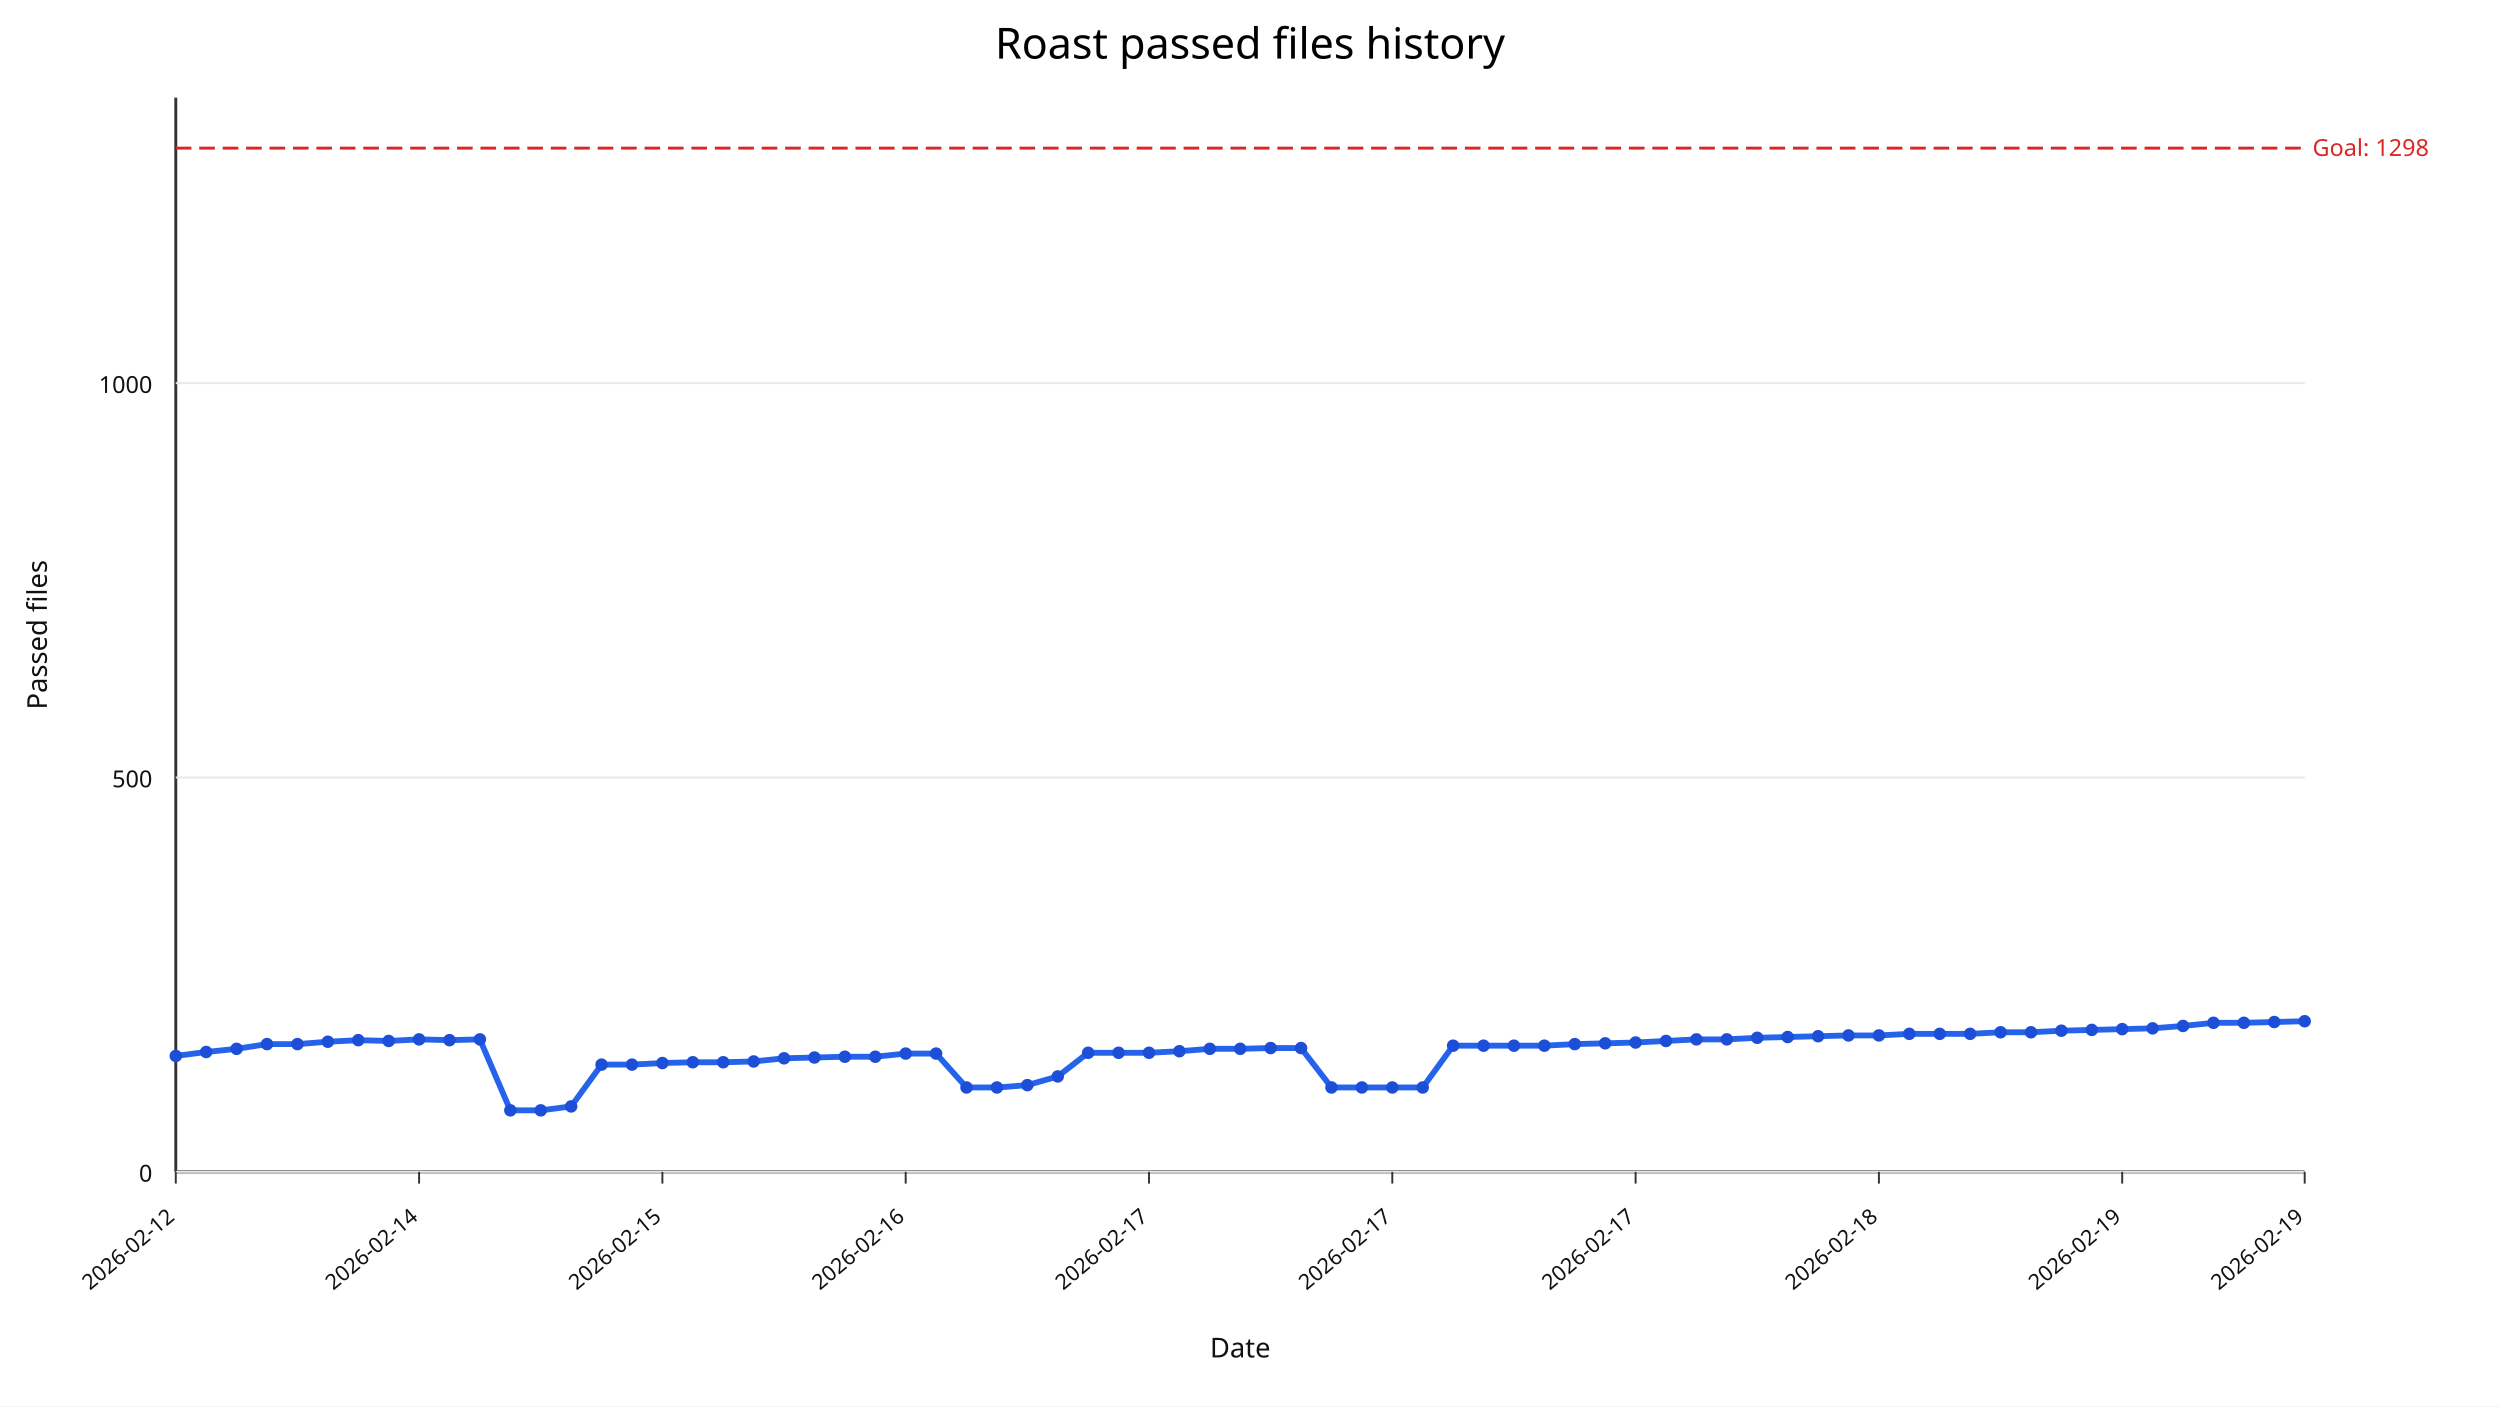
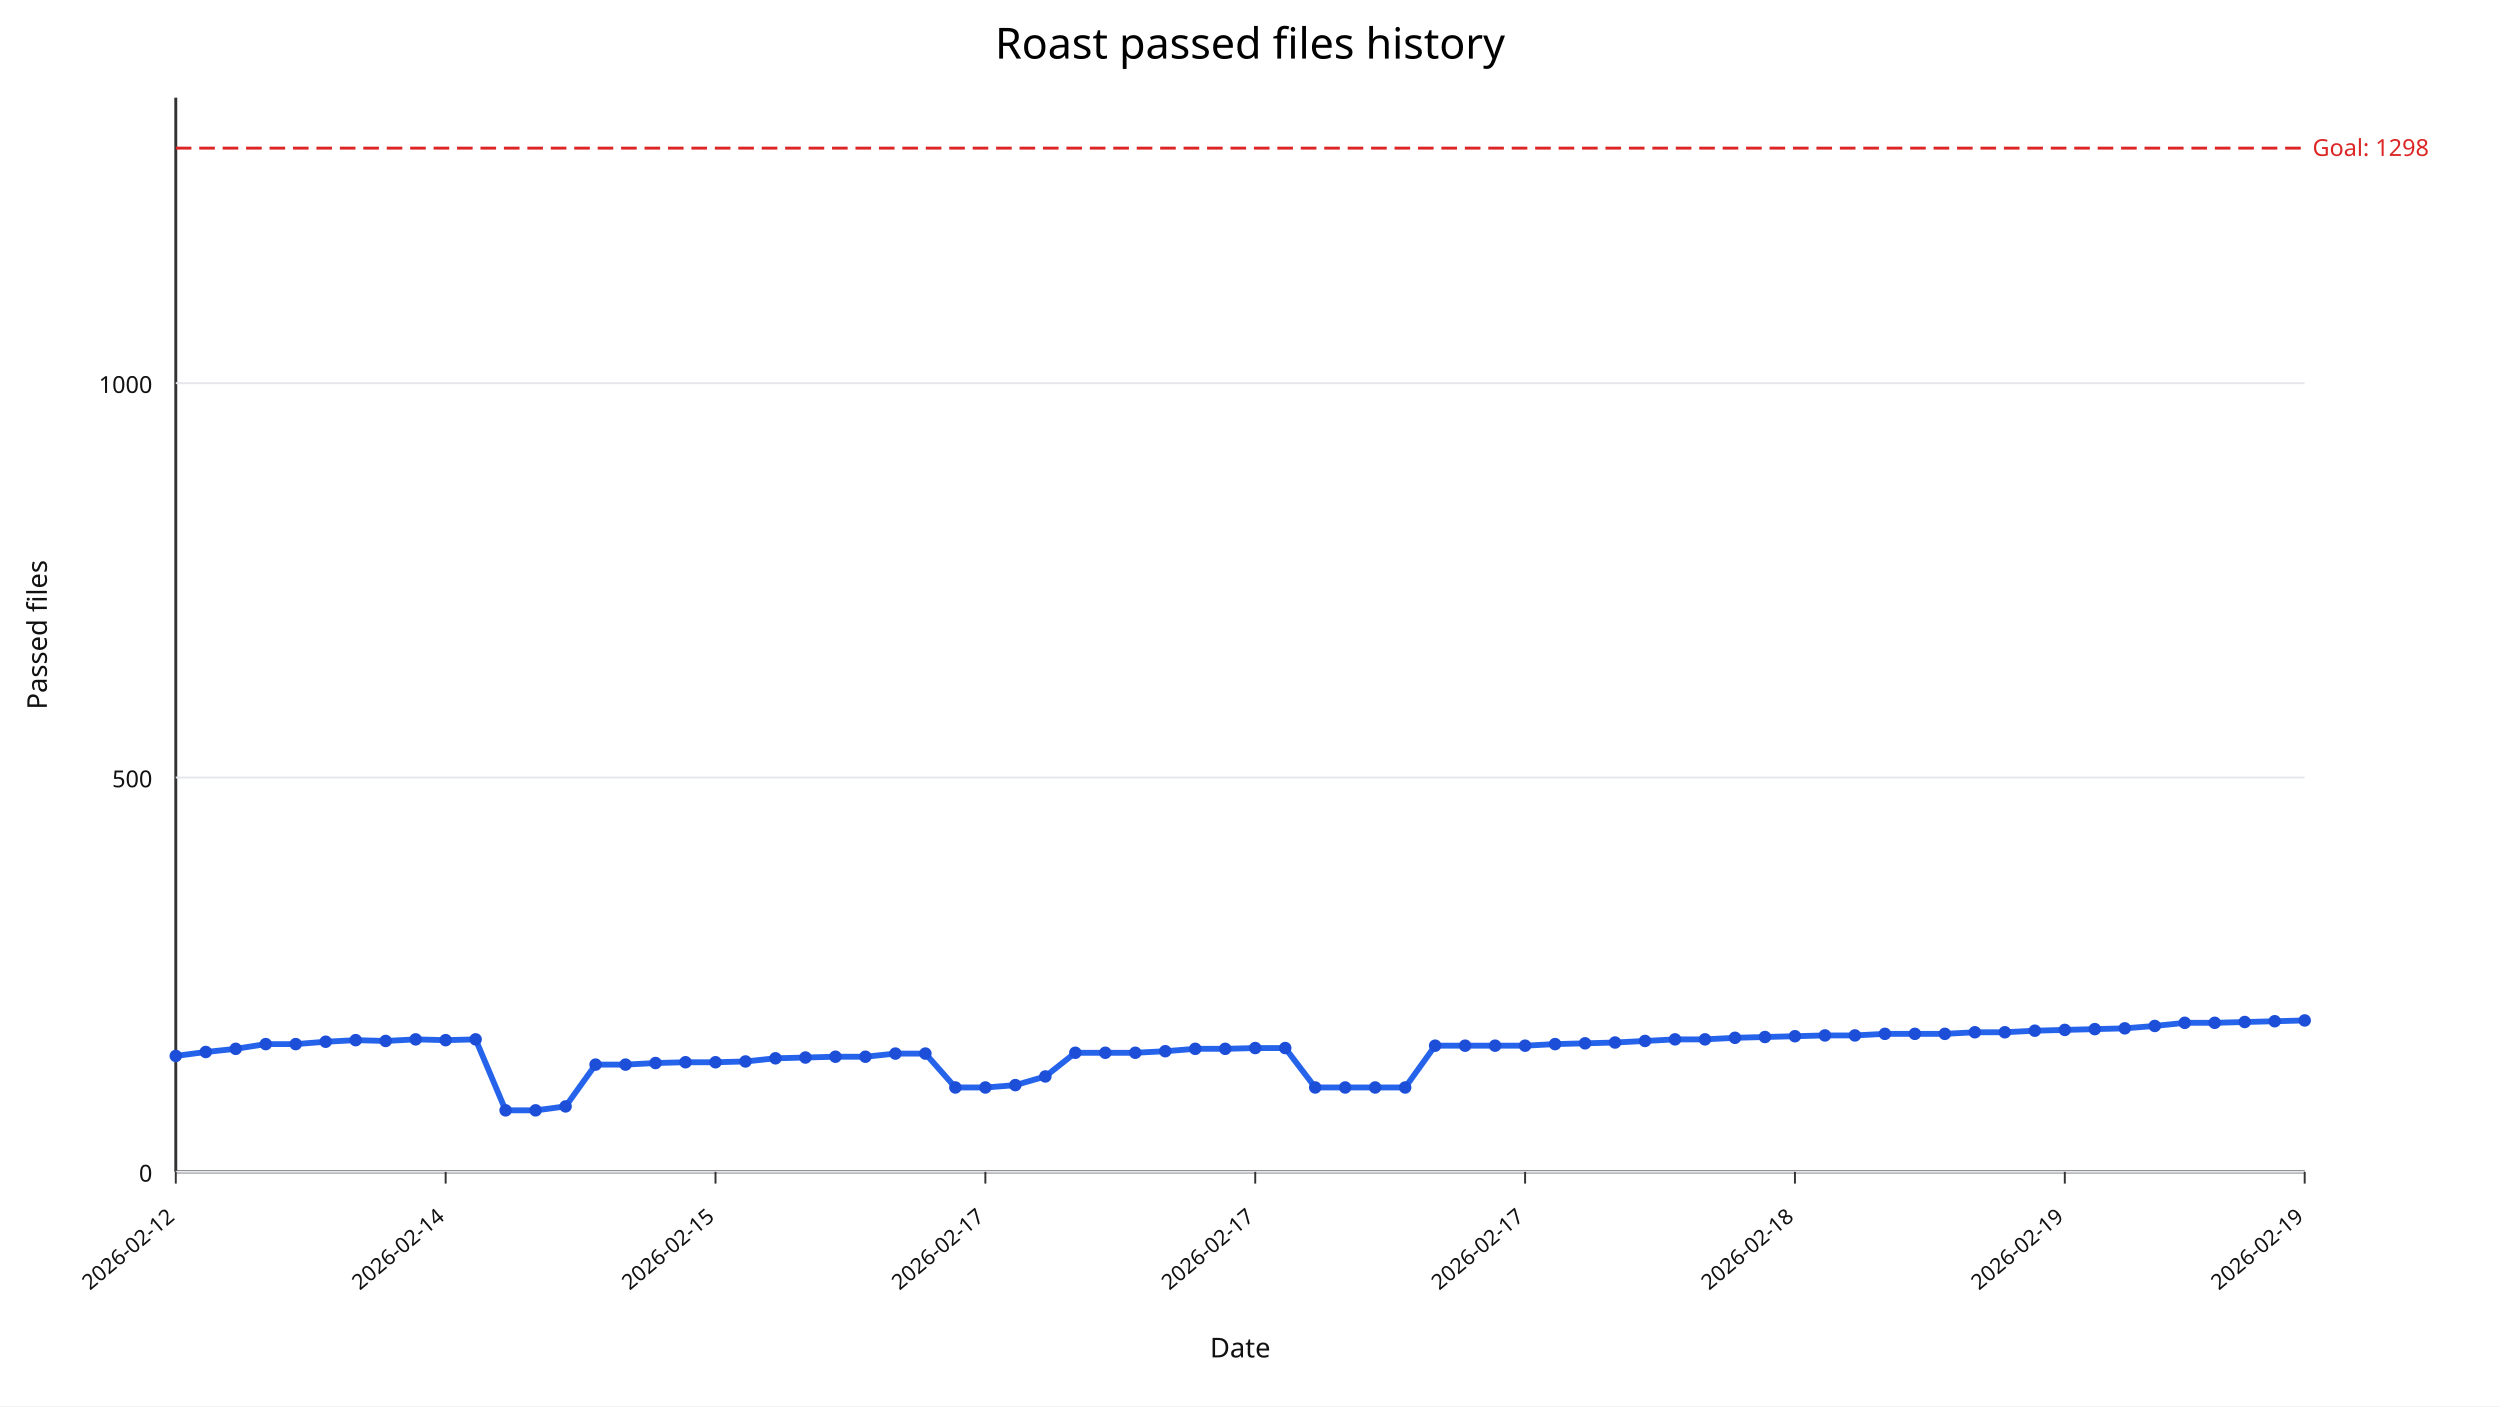
<svg xmlns="http://www.w3.org/2000/svg" width="1280" height="720" viewBox="0 0 1280 720">
  <rect width="100%" height="100%" fill="#ffffff" />
  <text x="640" y="30" text-anchor="middle" font-size="22" font-family="sans-serif">Roast passed files history</text>
  <line x1="90" y1="600" x2="1180" y2="600" stroke="#333" stroke-width="1.5" />
  <line x1="90" y1="50" x2="90" y2="600" stroke="#333" stroke-width="1.5" />
  <line x1="90" y1="600.00" x2="1180" y2="600.00" stroke="#e5e7eb" stroke-width="1" />
  <text x="78" y="605.00" text-anchor="end" font-size="12" fill="#111" font-family="sans-serif">0</text>
  <line x1="90" y1="398.09" x2="1180" y2="398.09" stroke="#e5e7eb" stroke-width="1" />
  <text x="78" y="403.09" text-anchor="end" font-size="12" fill="#111" font-family="sans-serif">500</text>
  <line x1="90" y1="196.18" x2="1180" y2="196.18" stroke="#e5e7eb" stroke-width="1" />
  <text x="78" y="201.18" text-anchor="end" font-size="12" fill="#111" font-family="sans-serif">1000</text>
  <line x1="90.00" y1="600" x2="90.00" y2="606" stroke="#333" stroke-width="1" />
  <text x="90.00" y="624" text-anchor="end" font-size="11" fill="#111" transform="rotate(-40 90.00,624)" font-family="sans-serif">2026-02-12</text>
-   <line x1="214.57" y1="600" x2="214.57" y2="606" stroke="#333" stroke-width="1" />
-   <text x="214.57" y="624" text-anchor="end" font-size="11" fill="#111" transform="rotate(-40 214.57,624)" font-family="sans-serif">2026-02-14</text>
-   <line x1="339.14" y1="600" x2="339.14" y2="606" stroke="#333" stroke-width="1" />
-   <text x="339.14" y="624" text-anchor="end" font-size="11" fill="#111" transform="rotate(-40 339.14,624)" font-family="sans-serif">2026-02-15</text>
-   <line x1="463.71" y1="600" x2="463.71" y2="606" stroke="#333" stroke-width="1" />
-   <text x="463.71" y="624" text-anchor="end" font-size="11" fill="#111" transform="rotate(-40 463.71,624)" font-family="sans-serif">2026-02-16</text>
-   <line x1="588.29" y1="600" x2="588.29" y2="606" stroke="#333" stroke-width="1" />
-   <text x="588.29" y="624" text-anchor="end" font-size="11" fill="#111" transform="rotate(-40 588.29,624)" font-family="sans-serif">2026-02-17</text>
-   <line x1="712.86" y1="600" x2="712.86" y2="606" stroke="#333" stroke-width="1" />
-   <text x="712.86" y="624" text-anchor="end" font-size="11" fill="#111" transform="rotate(-40 712.86,624)" font-family="sans-serif">2026-02-17</text>
-   <line x1="837.43" y1="600" x2="837.43" y2="606" stroke="#333" stroke-width="1" />
-   <text x="837.43" y="624" text-anchor="end" font-size="11" fill="#111" transform="rotate(-40 837.43,624)" font-family="sans-serif">2026-02-17</text>
-   <line x1="962.00" y1="600" x2="962.00" y2="606" stroke="#333" stroke-width="1" />
-   <text x="962.00" y="624" text-anchor="end" font-size="11" fill="#111" transform="rotate(-40 962.00,624)" font-family="sans-serif">2026-02-18</text>
-   <line x1="1086.57" y1="600" x2="1086.57" y2="606" stroke="#333" stroke-width="1" />
-   <text x="1086.57" y="624" text-anchor="end" font-size="11" fill="#111" transform="rotate(-40 1086.57,624)" font-family="sans-serif">2026-02-19</text>
+   <line x1="228.17" y1="600" x2="228.17" y2="606" stroke="#333" stroke-width="1" />
+   <text x="228.17" y="624" text-anchor="end" font-size="11" fill="#111" transform="rotate(-40 228.17,624)" font-family="sans-serif">2026-02-14</text>
+   <line x1="366.34" y1="600" x2="366.34" y2="606" stroke="#333" stroke-width="1" />
+   <text x="366.34" y="624" text-anchor="end" font-size="11" fill="#111" transform="rotate(-40 366.34,624)" font-family="sans-serif">2026-02-15</text>
+   <line x1="504.51" y1="600" x2="504.51" y2="606" stroke="#333" stroke-width="1" />
+   <text x="504.51" y="624" text-anchor="end" font-size="11" fill="#111" transform="rotate(-40 504.51,624)" font-family="sans-serif">2026-02-17</text>
+   <line x1="642.68" y1="600" x2="642.68" y2="606" stroke="#333" stroke-width="1" />
+   <text x="642.68" y="624" text-anchor="end" font-size="11" fill="#111" transform="rotate(-40 642.68,624)" font-family="sans-serif">2026-02-17</text>
+   <line x1="780.85" y1="600" x2="780.85" y2="606" stroke="#333" stroke-width="1" />
+   <text x="780.85" y="624" text-anchor="end" font-size="11" fill="#111" transform="rotate(-40 780.85,624)" font-family="sans-serif">2026-02-17</text>
+   <line x1="919.01" y1="600" x2="919.01" y2="606" stroke="#333" stroke-width="1" />
+   <text x="919.01" y="624" text-anchor="end" font-size="11" fill="#111" transform="rotate(-40 919.01,624)" font-family="sans-serif">2026-02-18</text>
+   <line x1="1057.18" y1="600" x2="1057.18" y2="606" stroke="#333" stroke-width="1" />
+   <text x="1057.18" y="624" text-anchor="end" font-size="11" fill="#111" transform="rotate(-40 1057.18,624)" font-family="sans-serif">2026-02-19</text>
  <line x1="1180.00" y1="600" x2="1180.00" y2="606" stroke="#333" stroke-width="1" />
  <text x="1180.00" y="624" text-anchor="end" font-size="11" fill="#111" transform="rotate(-40 1180.00,624)" font-family="sans-serif">2026-02-19</text>
  <line x1="90" y1="75.84" x2="1180" y2="75.84" stroke="#dc2626" stroke-width="1.5" stroke-dasharray="8,4" />
  <text x="1184" y="79.84" font-size="12" fill="#dc2626" font-family="sans-serif">Goal: 1298</text>
-   <polyline fill="none" stroke="#2563eb" stroke-width="3" points="90.00,540.64 105.57,538.62 121.14,537.00 136.71,534.58 152.29,534.58 167.86,533.37 183.43,532.56 199.00,532.97 214.57,532.16 230.14,532.56 245.71,532.16 261.29,568.50 276.86,568.50 292.43,566.48 308.00,545.08 323.57,545.08 339.14,544.27 354.71,543.87 370.29,543.87 385.86,543.47 401.43,541.85 417.00,541.45 432.57,541.04 448.14,541.04 463.71,539.43 479.29,539.43 494.86,556.79 510.43,556.79 526.00,555.58 541.57,551.14 557.14,539.02 572.71,539.02 588.29,539.02 603.86,538.22 619.43,537.00 635.00,537.00 650.57,536.60 666.14,536.60 681.71,556.79 697.29,556.79 712.86,556.79 728.43,556.79 744.00,535.39 759.57,535.39 775.14,535.39 790.71,535.39 806.29,534.58 821.86,534.18 837.43,533.77 853.00,532.97 868.57,532.16 884.14,532.16 899.71,531.35 915.29,530.95 930.86,530.54 946.43,530.14 962.00,530.14 977.57,529.33 993.14,529.33 1008.71,529.33 1024.29,528.52 1039.86,528.52 1055.43,527.72 1071.00,527.31 1086.57,526.91 1102.14,526.51 1117.71,525.29 1133.29,523.68 1148.86,523.68 1164.43,523.27 1180.00,522.87" />
+   <polyline fill="none" stroke="#2563eb" stroke-width="3" points="90.00,540.64 105.35,538.62 120.70,537.00 136.06,534.58 151.41,534.58 166.76,533.37 182.11,532.56 197.46,532.97 212.82,532.16 228.17,532.56 243.52,532.16 258.87,568.50 274.23,568.50 289.58,566.48 304.93,545.08 320.28,545.08 335.63,544.27 350.99,543.87 366.34,543.87 381.69,543.47 397.04,541.85 412.39,541.45 427.75,541.04 443.10,541.04 458.45,539.43 473.80,539.43 489.15,556.79 504.51,556.79 519.86,555.58 535.21,551.14 550.56,539.02 565.92,539.02 581.27,539.02 596.62,538.22 611.97,537.00 627.32,537.00 642.68,536.60 658.03,536.60 673.38,556.79 688.73,556.79 704.08,556.79 719.44,556.79 734.79,535.39 750.14,535.39 765.49,535.39 780.85,535.39 796.20,534.58 811.55,534.18 826.90,533.77 842.25,532.97 857.61,532.16 872.96,532.16 888.31,531.35 903.66,530.95 919.01,530.54 934.37,530.14 949.72,530.14 965.07,529.33 980.42,529.33 995.77,529.33 1011.13,528.52 1026.48,528.52 1041.83,527.72 1057.18,527.31 1072.54,526.91 1087.89,526.51 1103.24,525.29 1118.59,523.68 1133.94,523.68 1149.30,523.27 1164.65,522.87 1180.00,522.47" />
  <circle cx="90.00" cy="540.64" r="3.2" fill="#1d4ed8" />
-   <circle cx="105.57" cy="538.62" r="3.2" fill="#1d4ed8" />
-   <circle cx="121.14" cy="537.00" r="3.2" fill="#1d4ed8" />
-   <circle cx="136.71" cy="534.58" r="3.2" fill="#1d4ed8" />
-   <circle cx="152.29" cy="534.58" r="3.2" fill="#1d4ed8" />
-   <circle cx="167.86" cy="533.37" r="3.2" fill="#1d4ed8" />
-   <circle cx="183.43" cy="532.56" r="3.2" fill="#1d4ed8" />
-   <circle cx="199.00" cy="532.97" r="3.2" fill="#1d4ed8" />
-   <circle cx="214.57" cy="532.16" r="3.2" fill="#1d4ed8" />
-   <circle cx="230.14" cy="532.56" r="3.2" fill="#1d4ed8" />
-   <circle cx="245.71" cy="532.16" r="3.2" fill="#1d4ed8" />
-   <circle cx="261.29" cy="568.50" r="3.2" fill="#1d4ed8" />
-   <circle cx="276.86" cy="568.50" r="3.2" fill="#1d4ed8" />
-   <circle cx="292.43" cy="566.48" r="3.2" fill="#1d4ed8" />
-   <circle cx="308.00" cy="545.08" r="3.2" fill="#1d4ed8" />
-   <circle cx="323.57" cy="545.08" r="3.2" fill="#1d4ed8" />
-   <circle cx="339.14" cy="544.27" r="3.2" fill="#1d4ed8" />
-   <circle cx="354.71" cy="543.87" r="3.2" fill="#1d4ed8" />
-   <circle cx="370.29" cy="543.87" r="3.2" fill="#1d4ed8" />
-   <circle cx="385.86" cy="543.47" r="3.2" fill="#1d4ed8" />
-   <circle cx="401.43" cy="541.85" r="3.2" fill="#1d4ed8" />
-   <circle cx="417.00" cy="541.45" r="3.2" fill="#1d4ed8" />
-   <circle cx="432.57" cy="541.04" r="3.2" fill="#1d4ed8" />
-   <circle cx="448.14" cy="541.04" r="3.2" fill="#1d4ed8" />
-   <circle cx="463.71" cy="539.43" r="3.2" fill="#1d4ed8" />
-   <circle cx="479.29" cy="539.43" r="3.2" fill="#1d4ed8" />
-   <circle cx="494.86" cy="556.79" r="3.2" fill="#1d4ed8" />
-   <circle cx="510.43" cy="556.79" r="3.2" fill="#1d4ed8" />
-   <circle cx="526.00" cy="555.58" r="3.2" fill="#1d4ed8" />
-   <circle cx="541.57" cy="551.14" r="3.2" fill="#1d4ed8" />
-   <circle cx="557.14" cy="539.02" r="3.2" fill="#1d4ed8" />
-   <circle cx="572.71" cy="539.02" r="3.2" fill="#1d4ed8" />
-   <circle cx="588.29" cy="539.02" r="3.2" fill="#1d4ed8" />
-   <circle cx="603.86" cy="538.22" r="3.2" fill="#1d4ed8" />
-   <circle cx="619.43" cy="537.00" r="3.2" fill="#1d4ed8" />
-   <circle cx="635.00" cy="537.00" r="3.2" fill="#1d4ed8" />
-   <circle cx="650.57" cy="536.60" r="3.2" fill="#1d4ed8" />
-   <circle cx="666.14" cy="536.60" r="3.2" fill="#1d4ed8" />
-   <circle cx="681.71" cy="556.79" r="3.2" fill="#1d4ed8" />
-   <circle cx="697.29" cy="556.79" r="3.2" fill="#1d4ed8" />
-   <circle cx="712.86" cy="556.79" r="3.2" fill="#1d4ed8" />
-   <circle cx="728.43" cy="556.79" r="3.2" fill="#1d4ed8" />
-   <circle cx="744.00" cy="535.39" r="3.2" fill="#1d4ed8" />
-   <circle cx="759.57" cy="535.39" r="3.2" fill="#1d4ed8" />
-   <circle cx="775.14" cy="535.39" r="3.2" fill="#1d4ed8" />
-   <circle cx="790.71" cy="535.39" r="3.2" fill="#1d4ed8" />
-   <circle cx="806.29" cy="534.58" r="3.2" fill="#1d4ed8" />
-   <circle cx="821.86" cy="534.18" r="3.2" fill="#1d4ed8" />
-   <circle cx="837.43" cy="533.77" r="3.2" fill="#1d4ed8" />
-   <circle cx="853.00" cy="532.97" r="3.2" fill="#1d4ed8" />
-   <circle cx="868.57" cy="532.16" r="3.2" fill="#1d4ed8" />
-   <circle cx="884.14" cy="532.16" r="3.2" fill="#1d4ed8" />
-   <circle cx="899.71" cy="531.35" r="3.2" fill="#1d4ed8" />
-   <circle cx="915.29" cy="530.95" r="3.2" fill="#1d4ed8" />
-   <circle cx="930.86" cy="530.54" r="3.2" fill="#1d4ed8" />
-   <circle cx="946.43" cy="530.14" r="3.2" fill="#1d4ed8" />
-   <circle cx="962.00" cy="530.14" r="3.2" fill="#1d4ed8" />
-   <circle cx="977.57" cy="529.33" r="3.2" fill="#1d4ed8" />
-   <circle cx="993.14" cy="529.33" r="3.2" fill="#1d4ed8" />
-   <circle cx="1008.71" cy="529.33" r="3.2" fill="#1d4ed8" />
-   <circle cx="1024.29" cy="528.52" r="3.2" fill="#1d4ed8" />
-   <circle cx="1039.86" cy="528.52" r="3.2" fill="#1d4ed8" />
-   <circle cx="1055.43" cy="527.72" r="3.2" fill="#1d4ed8" />
-   <circle cx="1071.00" cy="527.31" r="3.2" fill="#1d4ed8" />
-   <circle cx="1086.57" cy="526.91" r="3.2" fill="#1d4ed8" />
-   <circle cx="1102.14" cy="526.51" r="3.2" fill="#1d4ed8" />
-   <circle cx="1117.71" cy="525.29" r="3.2" fill="#1d4ed8" />
-   <circle cx="1133.29" cy="523.68" r="3.2" fill="#1d4ed8" />
-   <circle cx="1148.86" cy="523.68" r="3.2" fill="#1d4ed8" />
-   <circle cx="1164.43" cy="523.27" r="3.2" fill="#1d4ed8" />
-   <circle cx="1180.00" cy="522.87" r="3.2" fill="#1d4ed8" />
+   <circle cx="105.35" cy="538.62" r="3.2" fill="#1d4ed8" />
+   <circle cx="120.70" cy="537.00" r="3.2" fill="#1d4ed8" />
+   <circle cx="136.06" cy="534.58" r="3.2" fill="#1d4ed8" />
+   <circle cx="151.41" cy="534.58" r="3.2" fill="#1d4ed8" />
+   <circle cx="166.76" cy="533.37" r="3.2" fill="#1d4ed8" />
+   <circle cx="182.11" cy="532.56" r="3.2" fill="#1d4ed8" />
+   <circle cx="197.46" cy="532.97" r="3.2" fill="#1d4ed8" />
+   <circle cx="212.82" cy="532.16" r="3.2" fill="#1d4ed8" />
+   <circle cx="228.17" cy="532.56" r="3.2" fill="#1d4ed8" />
+   <circle cx="243.52" cy="532.16" r="3.2" fill="#1d4ed8" />
+   <circle cx="258.87" cy="568.50" r="3.2" fill="#1d4ed8" />
+   <circle cx="274.23" cy="568.50" r="3.2" fill="#1d4ed8" />
+   <circle cx="289.58" cy="566.48" r="3.2" fill="#1d4ed8" />
+   <circle cx="304.93" cy="545.08" r="3.2" fill="#1d4ed8" />
+   <circle cx="320.28" cy="545.08" r="3.2" fill="#1d4ed8" />
+   <circle cx="335.63" cy="544.27" r="3.2" fill="#1d4ed8" />
+   <circle cx="350.99" cy="543.87" r="3.2" fill="#1d4ed8" />
+   <circle cx="366.34" cy="543.87" r="3.2" fill="#1d4ed8" />
+   <circle cx="381.69" cy="543.47" r="3.2" fill="#1d4ed8" />
+   <circle cx="397.04" cy="541.85" r="3.2" fill="#1d4ed8" />
+   <circle cx="412.39" cy="541.45" r="3.2" fill="#1d4ed8" />
+   <circle cx="427.75" cy="541.04" r="3.2" fill="#1d4ed8" />
+   <circle cx="443.10" cy="541.04" r="3.2" fill="#1d4ed8" />
+   <circle cx="458.45" cy="539.43" r="3.2" fill="#1d4ed8" />
+   <circle cx="473.80" cy="539.43" r="3.2" fill="#1d4ed8" />
+   <circle cx="489.15" cy="556.79" r="3.2" fill="#1d4ed8" />
+   <circle cx="504.51" cy="556.79" r="3.2" fill="#1d4ed8" />
+   <circle cx="519.86" cy="555.58" r="3.2" fill="#1d4ed8" />
+   <circle cx="535.21" cy="551.14" r="3.2" fill="#1d4ed8" />
+   <circle cx="550.56" cy="539.02" r="3.2" fill="#1d4ed8" />
+   <circle cx="565.92" cy="539.02" r="3.2" fill="#1d4ed8" />
+   <circle cx="581.27" cy="539.02" r="3.2" fill="#1d4ed8" />
+   <circle cx="596.62" cy="538.22" r="3.2" fill="#1d4ed8" />
+   <circle cx="611.97" cy="537.00" r="3.2" fill="#1d4ed8" />
+   <circle cx="627.32" cy="537.00" r="3.2" fill="#1d4ed8" />
+   <circle cx="642.68" cy="536.60" r="3.2" fill="#1d4ed8" />
+   <circle cx="658.03" cy="536.60" r="3.2" fill="#1d4ed8" />
+   <circle cx="673.38" cy="556.79" r="3.2" fill="#1d4ed8" />
+   <circle cx="688.73" cy="556.79" r="3.2" fill="#1d4ed8" />
+   <circle cx="704.08" cy="556.79" r="3.2" fill="#1d4ed8" />
+   <circle cx="719.44" cy="556.79" r="3.2" fill="#1d4ed8" />
+   <circle cx="734.79" cy="535.39" r="3.2" fill="#1d4ed8" />
+   <circle cx="750.14" cy="535.39" r="3.2" fill="#1d4ed8" />
+   <circle cx="765.49" cy="535.39" r="3.2" fill="#1d4ed8" />
+   <circle cx="780.85" cy="535.39" r="3.2" fill="#1d4ed8" />
+   <circle cx="796.20" cy="534.58" r="3.2" fill="#1d4ed8" />
+   <circle cx="811.55" cy="534.18" r="3.2" fill="#1d4ed8" />
+   <circle cx="826.90" cy="533.77" r="3.2" fill="#1d4ed8" />
+   <circle cx="842.25" cy="532.97" r="3.2" fill="#1d4ed8" />
+   <circle cx="857.61" cy="532.16" r="3.2" fill="#1d4ed8" />
+   <circle cx="872.96" cy="532.16" r="3.2" fill="#1d4ed8" />
+   <circle cx="888.31" cy="531.35" r="3.2" fill="#1d4ed8" />
+   <circle cx="903.66" cy="530.95" r="3.2" fill="#1d4ed8" />
+   <circle cx="919.01" cy="530.54" r="3.2" fill="#1d4ed8" />
+   <circle cx="934.37" cy="530.14" r="3.2" fill="#1d4ed8" />
+   <circle cx="949.72" cy="530.14" r="3.2" fill="#1d4ed8" />
+   <circle cx="965.07" cy="529.33" r="3.2" fill="#1d4ed8" />
+   <circle cx="980.42" cy="529.33" r="3.2" fill="#1d4ed8" />
+   <circle cx="995.77" cy="529.33" r="3.2" fill="#1d4ed8" />
+   <circle cx="1011.13" cy="528.52" r="3.2" fill="#1d4ed8" />
+   <circle cx="1026.48" cy="528.52" r="3.2" fill="#1d4ed8" />
+   <circle cx="1041.83" cy="527.72" r="3.2" fill="#1d4ed8" />
+   <circle cx="1057.18" cy="527.31" r="3.2" fill="#1d4ed8" />
+   <circle cx="1072.54" cy="526.91" r="3.2" fill="#1d4ed8" />
+   <circle cx="1087.89" cy="526.51" r="3.2" fill="#1d4ed8" />
+   <circle cx="1103.24" cy="525.29" r="3.2" fill="#1d4ed8" />
+   <circle cx="1118.59" cy="523.68" r="3.2" fill="#1d4ed8" />
+   <circle cx="1133.94" cy="523.68" r="3.2" fill="#1d4ed8" />
+   <circle cx="1149.30" cy="523.27" r="3.2" fill="#1d4ed8" />
+   <circle cx="1164.65" cy="522.87" r="3.2" fill="#1d4ed8" />
+   <circle cx="1180.00" cy="522.47" r="3.2" fill="#1d4ed8" />
  <text x="635" y="695" text-anchor="middle" font-size="14" fill="#111" font-family="sans-serif">Date</text>
  <text x="24" y="325" text-anchor="middle" font-size="14" fill="#111" transform="rotate(-90 24,325)" font-family="sans-serif">Passed files</text>
</svg>
